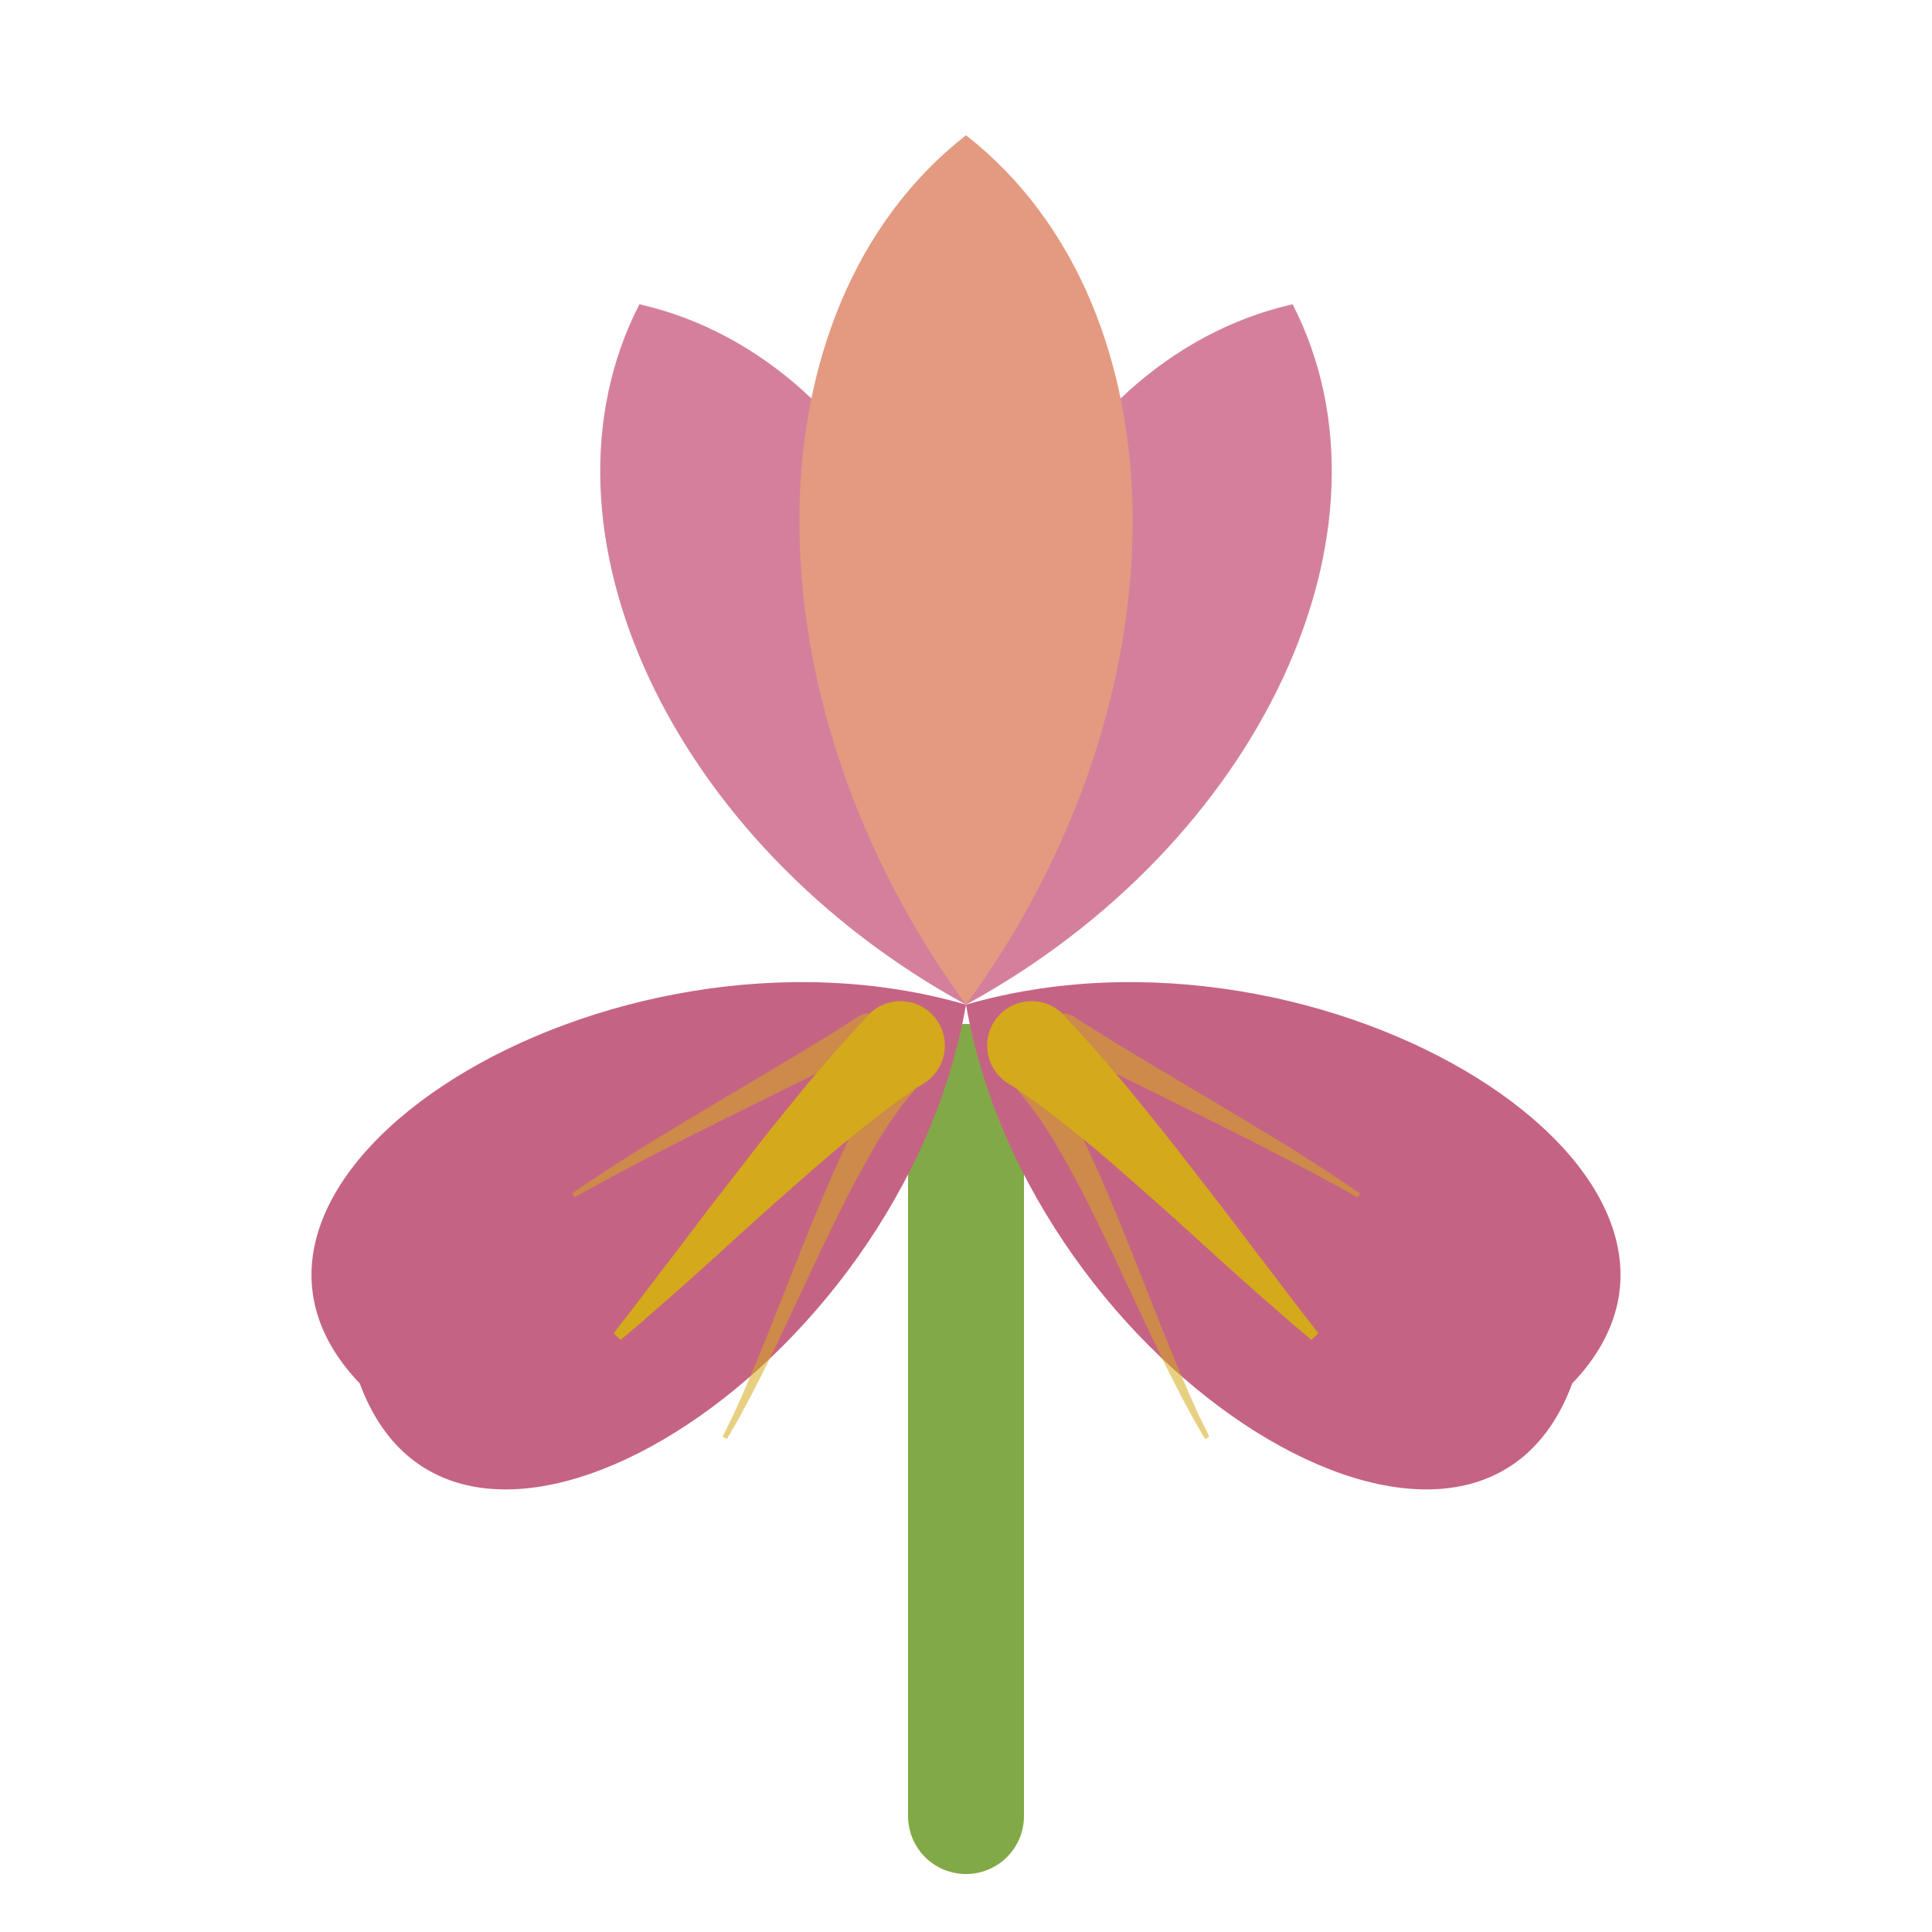
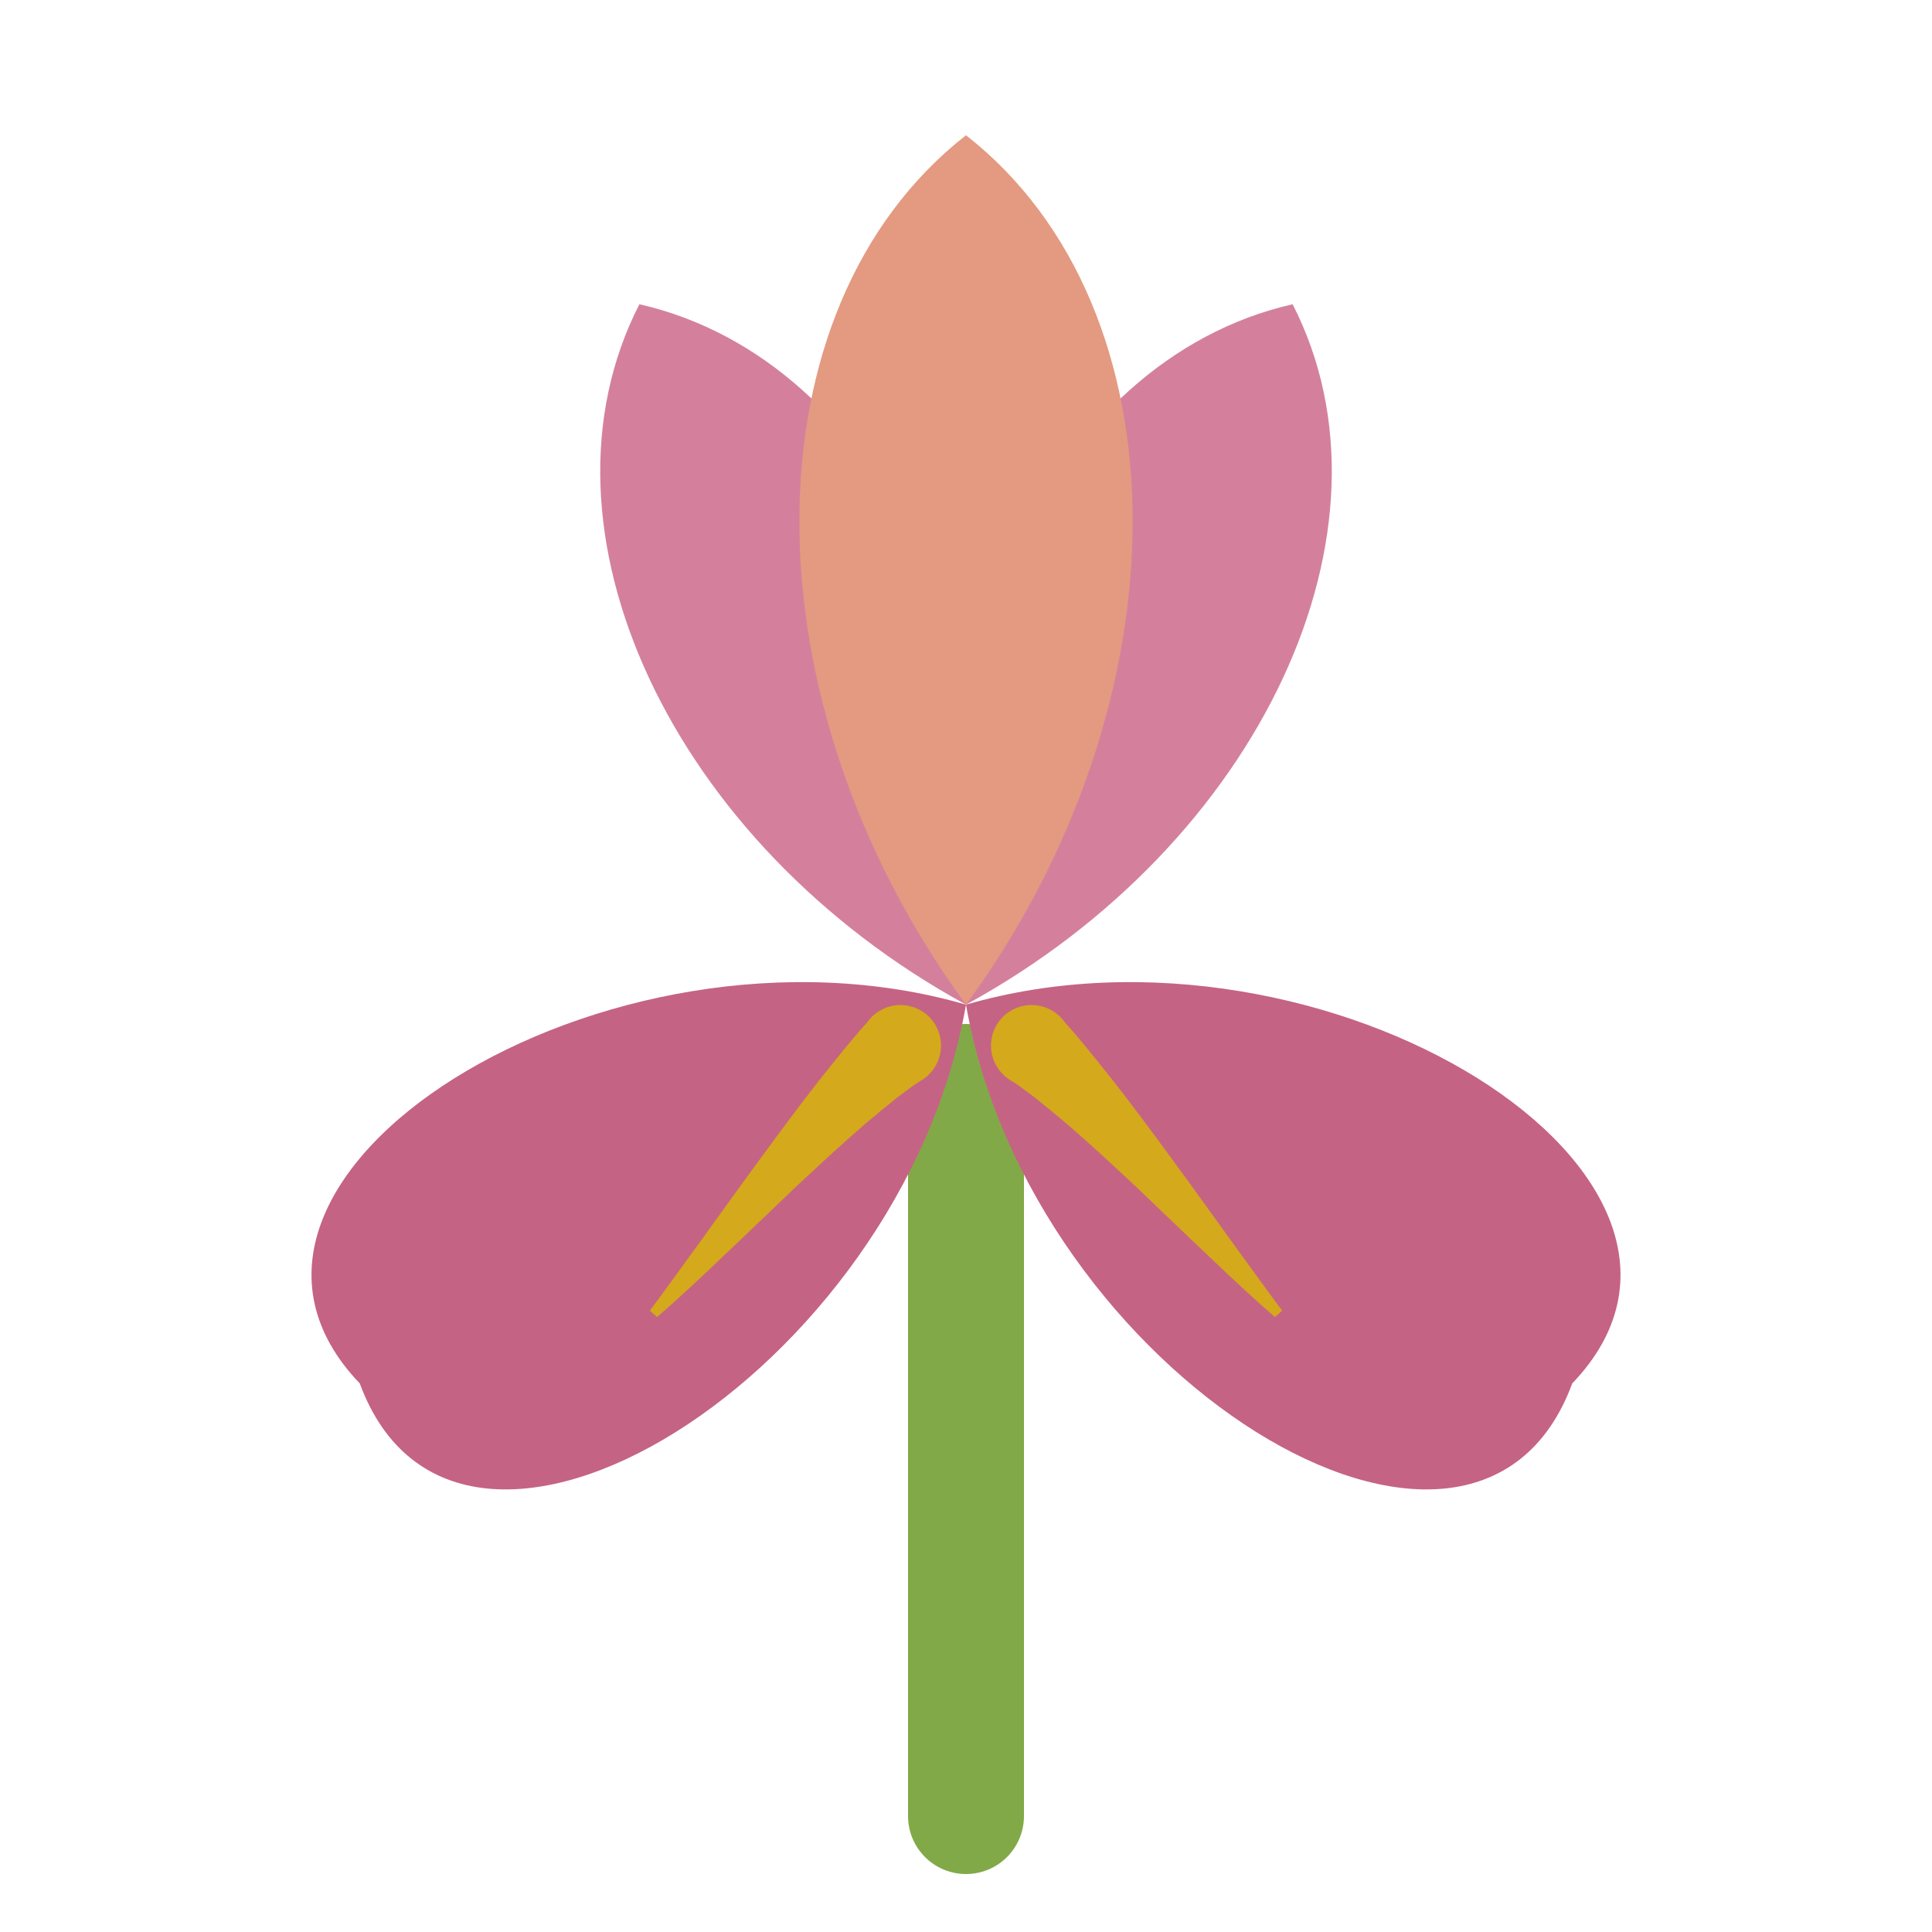
<svg xmlns="http://www.w3.org/2000/svg" viewBox="0 0 100 100">
  <path d="M50 56 V94" fill="none" stroke="#82A947" stroke-width="6" stroke-linecap="round" />
  <g transform="translate(50 52) rotate(122)">
    <path d="M0 0 C-14.4 -12.9 -14.4 -40.0 0 -37 C14.4 -40.0 14.4 -12.9 0 0 Z" fill="#C56384" />
    <g fill="#D4A91C">
-       <path d="M2.28 -3.70 L2.31 -4.77 L2.38 -5.91 L2.49 -7.11 L2.63 -8.37 L2.80 -9.67 L3.00 -11.01 L3.22 -12.37 L3.45 -13.75 L3.69 -15.14 L3.94 -16.53 L4.19 -17.90 L4.43 -19.26 L4.66 -20.60 L4.87 -21.90 L5.07 -23.15 L5.24 -24.36 L4.76 -24.48 L4.34 -23.34 L3.90 -22.16 L3.43 -20.93 L2.96 -19.67 L2.47 -18.38 L1.97 -17.07 L1.48 -15.74 L0.99 -14.41 L0.50 -13.08 L0.03 -11.76 L-0.42 -10.45 L-0.86 -9.16 L-1.26 -7.90 L-1.64 -6.66 L-1.98 -5.46 L-2.28 -4.30 Z" />
-       <circle cx="0.00" cy="-4.00" r="2.30" />
-     </g>
-     <g fill="#D4A91C" opacity="0.55">
-       <path d="M-0.77 -5.03 L-0.85 -5.96 L-0.94 -6.94 L-1.04 -7.96 L-1.14 -9.02 L-1.25 -10.12 L-1.36 -11.24 L-1.47 -12.38 L-1.59 -13.53 L-1.70 -14.70 L-1.81 -15.86 L-1.91 -17.01 L-2.00 -18.15 L-2.09 -19.28 L-2.16 -20.37 L-2.23 -21.44 L-2.28 -22.47 L-2.52 -22.47 L-2.56 -21.44 L-2.59 -20.36 L-2.60 -19.26 L-2.61 -18.13 L-2.60 -16.98 L-2.58 -15.82 L-2.56 -14.65 L-2.54 -13.48 L-2.51 -12.32 L-2.49 -11.17 L-2.46 -10.05 L-2.44 -8.95 L-2.43 -7.88 L-2.42 -6.86 L-2.42 -5.89 L-2.43 -4.97 Z" />
-       <circle cx="-1.60" cy="-5.00" r="0.83" />
-     </g>
-     <g fill="#D4A91C" opacity="0.55">
-       <path d="M2.38 -4.72 L2.68 -5.61 L3.08 -6.57 L3.56 -7.59 L4.13 -8.65 L4.75 -9.76 L5.43 -10.90 L6.15 -12.06 L6.89 -13.24 L7.66 -14.43 L8.43 -15.62 L9.19 -16.80 L9.94 -17.97 L10.65 -19.13 L11.33 -20.26 L11.95 -21.35 L12.51 -22.41 L12.29 -22.53 L11.66 -21.52 L10.97 -20.48 L10.22 -19.41 L9.44 -18.31 L8.62 -17.19 L7.79 -16.06 L6.95 -14.92 L6.11 -13.78 L5.28 -12.64 L4.48 -11.51 L3.72 -10.41 L3.00 -9.32 L2.34 -8.26 L1.75 -7.23 L1.24 -6.23 L0.82 -5.28 Z" />
-       <circle cx="1.60" cy="-5.00" r="0.83" />
+       <path d="M2.07 -3.67 L2.11 -4.58 L2.19 -5.56 L2.32 -6.61 L2.47 -7.71 L2.66 -8.87 L2.87 -10.06 L3.10 -11.27 L3.34 -12.51 L3.60 -13.76 L3.86 -15.01 L4.12 -16.26 L4.37 -17.49 L4.62 -18.71 L4.85 -19.89 L5.06 -21.04 L5.24 -22.13 L4.76 -22.27 L4.35 -21.23 L3.92 -20.16 L3.47 -19.05 L3.01 -17.91 L2.53 -16.74 L2.05 -15.56 L1.57 -14.38 L1.09 -13.18 L0.62 -12.00 L0.16 -10.82 L-0.28 -9.67 L-0.70 -8.53 L-1.09 -7.42 L-1.46 -6.35 L-1.79 -5.32 L-2.07 -4.33 Z" />
+       <circle cx="0.00" cy="-4.00" r="2.10" />
    </g>
  </g>
  <g transform="translate(50 52) rotate(-122)">
    <path d="M0 0 C-14.4 -12.9 -14.4 -40.0 0 -37 C14.4 -40.0 14.4 -12.9 0 0 Z" fill="#C56384" />
    <g fill="#D4A91C">
-       <path d="M2.28 -4.30 L1.98 -5.46 L1.64 -6.66 L1.26 -7.90 L0.86 -9.16 L0.42 -10.45 L-0.03 -11.76 L-0.50 -13.08 L-0.99 -14.41 L-1.48 -15.74 L-1.97 -17.07 L-2.47 -18.38 L-2.96 -19.67 L-3.43 -20.93 L-3.90 -22.16 L-4.34 -23.34 L-4.76 -24.48 L-5.24 -24.36 L-5.07 -23.15 L-4.87 -21.90 L-4.66 -20.60 L-4.43 -19.26 L-4.19 -17.90 L-3.94 -16.53 L-3.69 -15.14 L-3.45 -13.75 L-3.22 -12.37 L-3.00 -11.01 L-2.80 -9.67 L-2.63 -8.37 L-2.49 -7.11 L-2.38 -5.91 L-2.31 -4.77 L-2.28 -3.70 Z" />
-       <circle cx="0.00" cy="-4.00" r="2.30" />
-     </g>
-     <g fill="#D4A91C" opacity="0.55">
-       <path d="M-0.82 -5.28 L-1.24 -6.23 L-1.75 -7.23 L-2.34 -8.26 L-3.00 -9.32 L-3.72 -10.41 L-4.48 -11.51 L-5.28 -12.64 L-6.11 -13.78 L-6.95 -14.92 L-7.79 -16.06 L-8.62 -17.19 L-9.44 -18.31 L-10.22 -19.41 L-10.97 -20.48 L-11.66 -21.52 L-12.29 -22.53 L-12.51 -22.41 L-11.95 -21.35 L-11.33 -20.26 L-10.65 -19.13 L-9.94 -17.97 L-9.19 -16.80 L-8.43 -15.62 L-7.66 -14.43 L-6.89 -13.24 L-6.15 -12.06 L-5.43 -10.90 L-4.75 -9.76 L-4.13 -8.65 L-3.56 -7.59 L-3.08 -6.57 L-2.68 -5.61 L-2.38 -4.72 Z" />
-       <circle cx="-1.60" cy="-5.00" r="0.83" />
-     </g>
-     <g fill="#D4A91C" opacity="0.55">
-       <path d="M2.43 -4.97 L2.42 -5.89 L2.42 -6.86 L2.43 -7.88 L2.44 -8.95 L2.46 -10.05 L2.49 -11.17 L2.51 -12.32 L2.54 -13.48 L2.56 -14.65 L2.58 -15.82 L2.60 -16.98 L2.61 -18.13 L2.60 -19.26 L2.59 -20.36 L2.56 -21.44 L2.52 -22.47 L2.28 -22.47 L2.23 -21.44 L2.16 -20.37 L2.09 -19.28 L2.00 -18.15 L1.91 -17.01 L1.81 -15.86 L1.70 -14.70 L1.59 -13.53 L1.47 -12.38 L1.36 -11.24 L1.25 -10.12 L1.14 -9.02 L1.04 -7.96 L0.94 -6.94 L0.85 -5.96 L0.77 -5.03 Z" />
-       <circle cx="1.60" cy="-5.00" r="0.83" />
+       <path d="M2.07 -4.33 L1.79 -5.32 L1.46 -6.35 L1.09 -7.42 L0.70 -8.53 L0.28 -9.67 L-0.16 -10.82 L-0.62 -12.00 L-1.09 -13.18 L-1.57 -14.38 L-2.05 -15.56 L-2.53 -16.74 L-3.01 -17.91 L-3.47 -19.05 L-3.92 -20.16 L-4.35 -21.23 L-4.76 -22.27 L-5.24 -22.13 L-5.06 -21.04 L-4.85 -19.89 L-4.62 -18.71 L-4.37 -17.49 L-4.12 -16.26 L-3.86 -15.01 L-3.60 -13.76 L-3.34 -12.51 L-3.10 -11.27 L-2.87 -10.06 L-2.66 -8.87 L-2.47 -7.71 L-2.32 -6.61 L-2.19 -5.56 L-2.11 -4.58 L-2.07 -3.67 Z" />
+       <circle cx="0.00" cy="-4.00" r="2.10" />
    </g>
  </g>
  <g transform="translate(50 52) rotate(25)">
    <path d="M0 0 C-10.3 -14.0 -10.3 -32.0 0 -40 C10.3 -32.0 10.3 -14.0 0 0 Z" fill="#D4809C" />
  </g>
  <g transform="translate(50 52) rotate(-25)">
    <path d="M0 0 C-10.3 -14.0 -10.3 -32.0 0 -40 C10.3 -32.0 10.3 -14.0 0 0 Z" fill="#D4809C" />
  </g>
  <g transform="translate(50 52) rotate(0)">
    <path d="M0 0 C-11.5 -15.7 -11.5 -36.0 0 -45 C11.5 -36.0 11.5 -15.7 0 0 Z" fill="#E39A80" />
  </g>
</svg>
